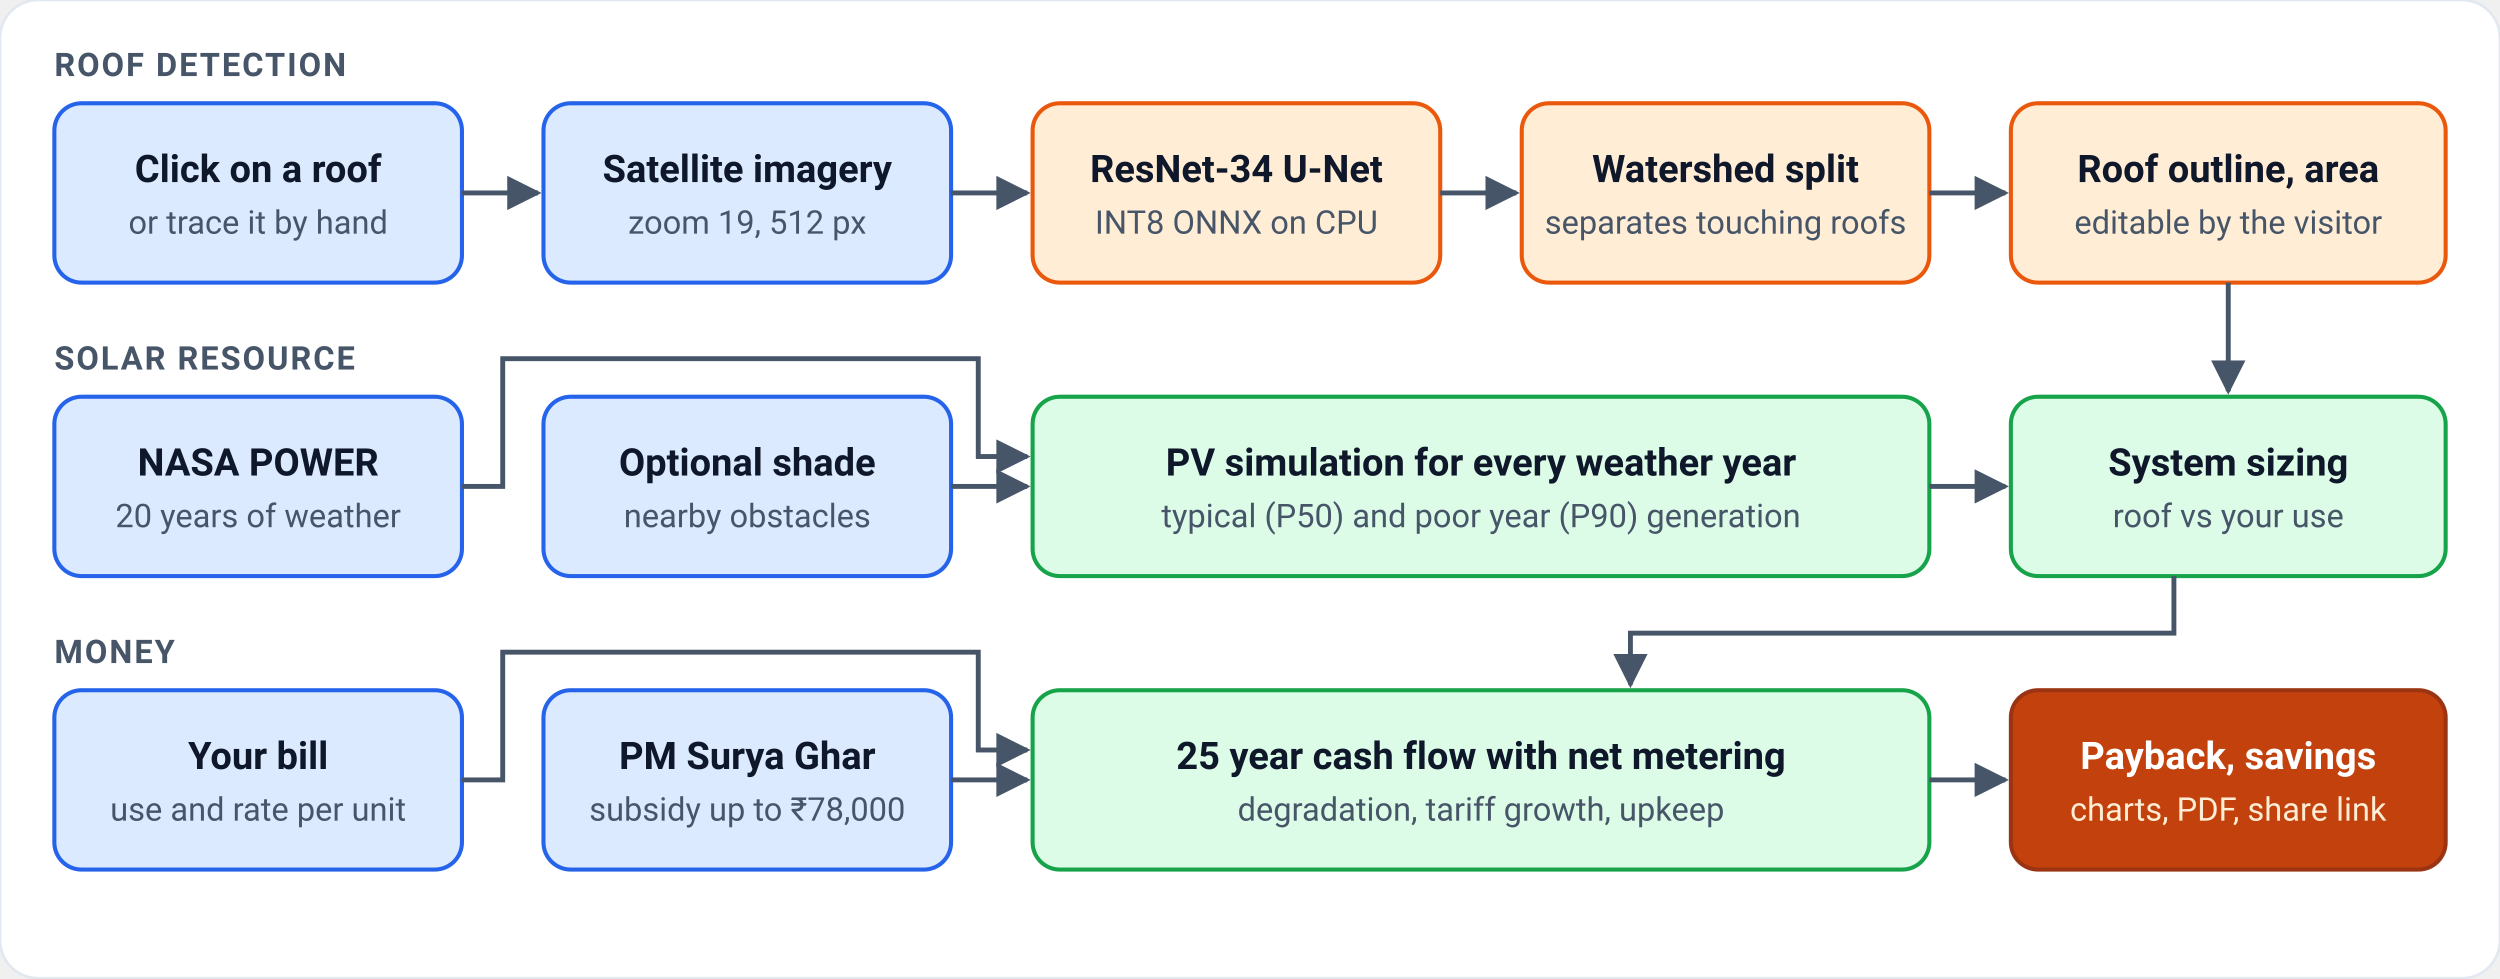
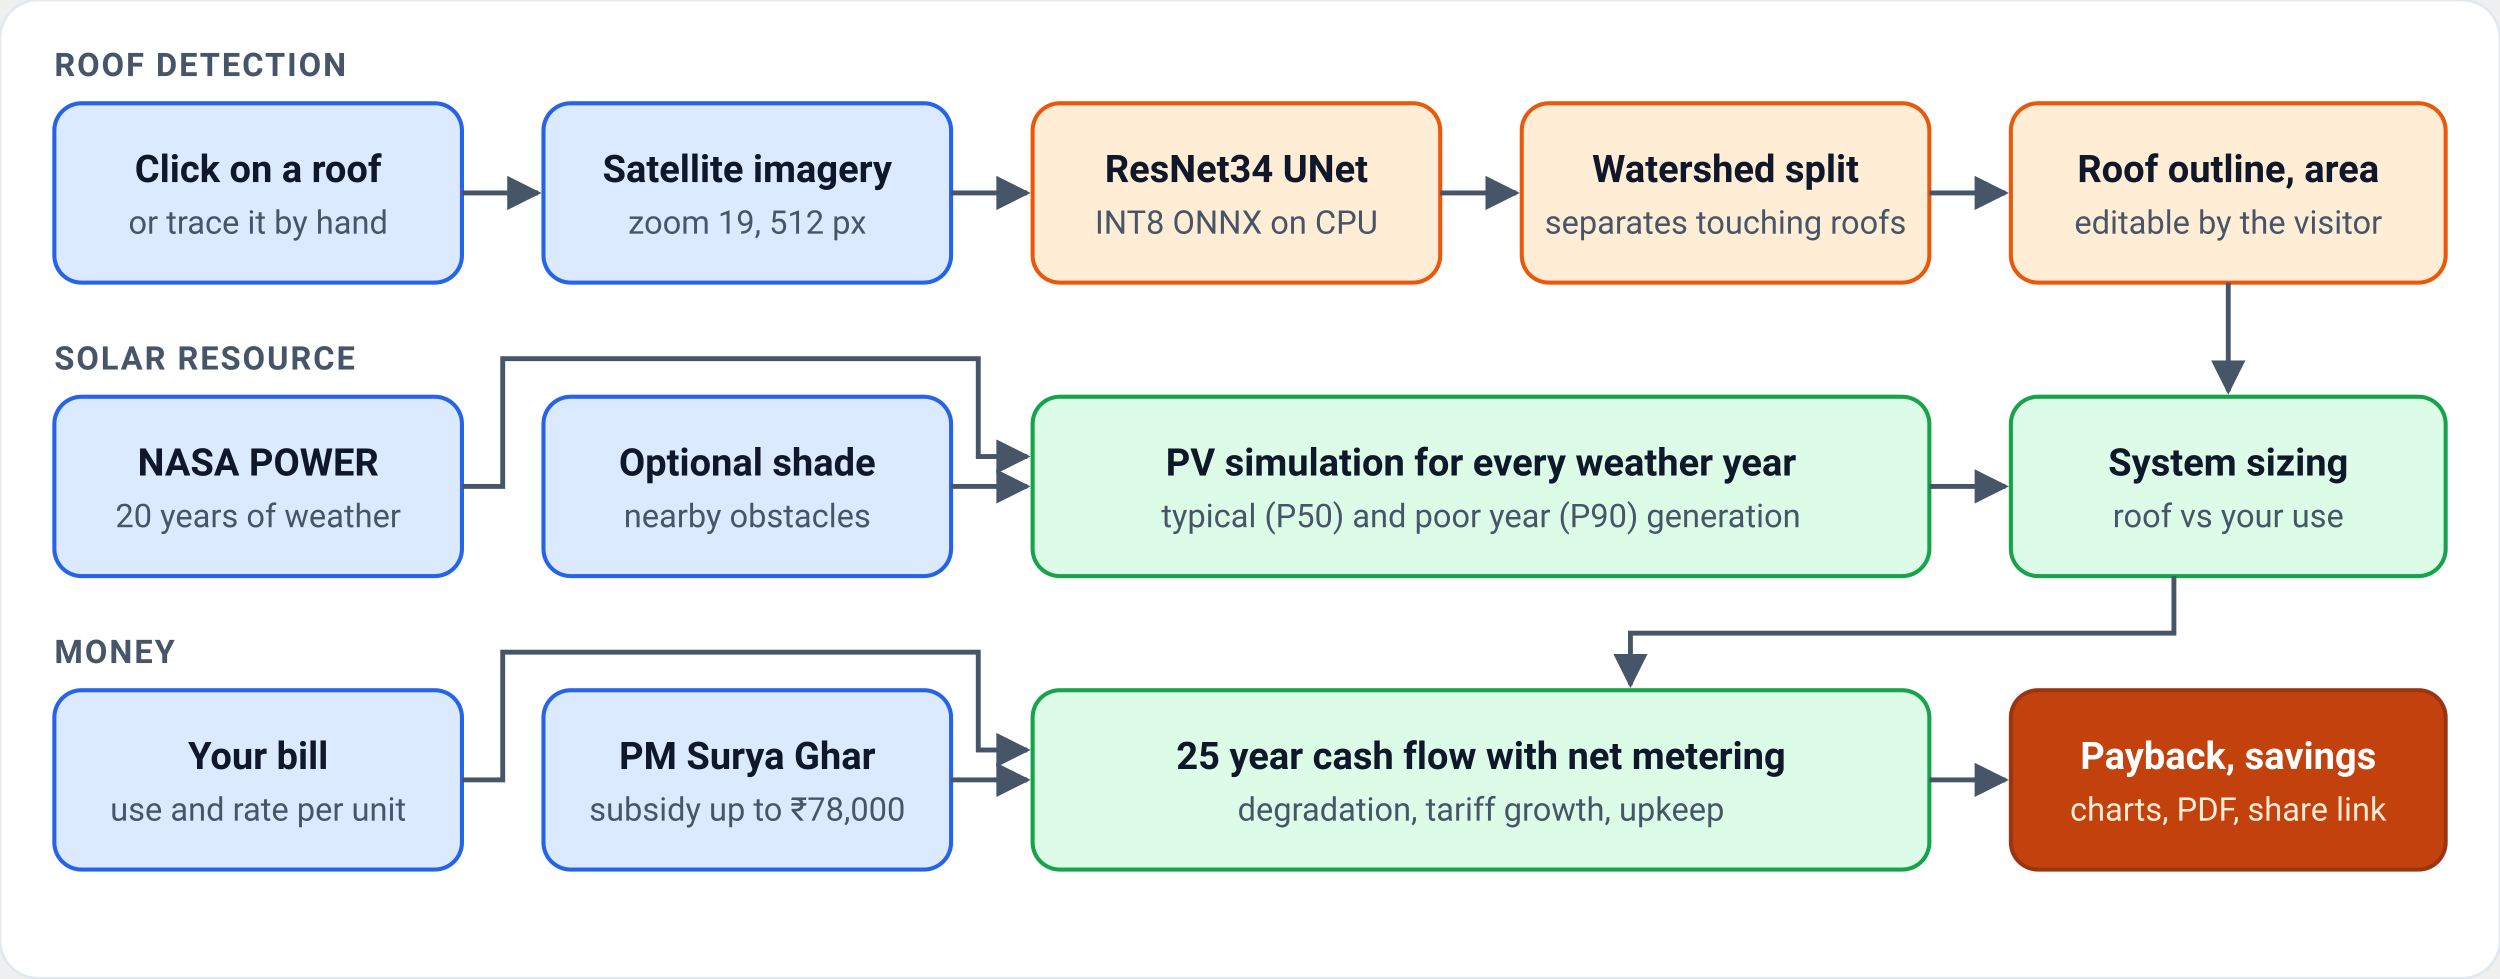
<svg xmlns="http://www.w3.org/2000/svg" viewBox="0 0 920 360" width="920" height="360" role="img" aria-label="Flow from a click on a roof through imagery, the segmentation model and watershed split to an editable outline. NASA weather data and optional shade feed a PV simulation. The outline and the simulation size the system, which with the bill and subsidy feeds a 25 year cash flow and the results.">
  <defs>
    <marker id="arrow" viewBox="0 0 10 10" refX="9" refY="5" markerWidth="7" markerHeight="7" orient="auto-start-reverse">
      <path d="M0 0 L10 5 L0 10 z" fill="#475569" />
    </marker>
    <style>
      text { font-family: -apple-system, "Segoe UI", Roboto, Helvetica, Arial, sans-serif; text-anchor: middle; }
      .t { font-size: 14px; font-weight: 600; fill: #0f172a; }
      .s { font-size: 12px; fill: #475569; }
      .h { font-size: 12px; font-weight: 700; fill: #475569; text-anchor: start; letter-spacing: 0.06em; }
      .ml { fill: #ffedd5; stroke: #ea580c; }
      .data { fill: #dbeafe; stroke: #2563eb; }
      .calc { fill: #dcfce7; stroke: #16a34a; }
      .out { fill: #c2410c; stroke: #9a3412; }
      rect { stroke-width: 1.5; }
      line { stroke: #475569; stroke-width: 1.8; marker-end: url(#arrow); }
    </style>
  </defs>
  <rect x="0" y="0" width="920" height="360" rx="14" fill="#ffffff" stroke="#e2e8f0" style="stroke-width:1" />
  <text class="h" x="20" y="28">ROOF DETECTION</text>
  <text class="h" x="20" y="136">SOLAR RESOURCE</text>
  <text class="h" x="20" y="244">MONEY</text>
  <rect class="data" x="20" y="38" width="150" height="66" rx="10" />
  <text class="t" x="95" y="67">Click on a roof</text>
  <text class="s" x="95" y="86">or trace it by hand</text>
  <rect class="data" x="200" y="38" width="150" height="66" rx="10" />
  <text class="t" x="275" y="67">Satellite imagery</text>
  <text class="s" x="275" y="86">zoom 19, 512 px</text>
  <rect class="ml" x="380" y="38" width="150" height="66" rx="10" />
-   <text class="t" x="455" y="67">ResNet-34 U-Net</text>
+   <text class="t" x="455" y="67">ResNet34 UNet</text>
  <text class="s" x="455" y="86">INT8 ONNX on CPU</text>
  <rect class="ml" x="560" y="38" width="150" height="66" rx="10" />
  <text class="t" x="635" y="67">Watershed split</text>
  <text class="s" x="635" y="86">separates touching roofs</text>
  <rect class="ml" x="740" y="38" width="160" height="66" rx="10" />
  <text class="t" x="820" y="67">Roof outline, area</text>
  <text class="s" x="820" y="86">editable by the visitor</text>
  <rect class="data" x="20" y="146" width="150" height="66" rx="10" />
  <text class="t" x="95" y="175">NASA POWER</text>
  <text class="s" x="95" y="194">20 years of weather</text>
  <rect class="data" x="200" y="146" width="150" height="66" rx="10" />
  <text class="t" x="275" y="175">Optional shade</text>
  <text class="s" x="275" y="194">nearby obstacles</text>
  <rect class="calc" x="380" y="146" width="330" height="66" rx="10" />
  <text class="t" x="545" y="175">PV simulation for every weather year</text>
  <text class="s" x="545" y="194">typical (P50) and poor year (P90) generation</text>
  <rect class="calc" x="740" y="146" width="160" height="66" rx="10" />
  <text class="t" x="820" y="175">System sizing</text>
  <text class="s" x="820" y="194">roof vs your use</text>
  <rect class="data" x="20" y="254" width="150" height="66" rx="10" />
  <text class="t" x="95" y="283">Your bill</text>
  <text class="s" x="95" y="302">use and rate per unit</text>
  <rect class="data" x="200" y="254" width="150" height="66" rx="10" />
  <text class="t" x="275" y="283">PM Surya Ghar</text>
  <text class="s" x="275" y="302">subsidy up to ₹78,000</text>
  <rect class="calc" x="380" y="254" width="330" height="66" rx="10" />
  <text class="t" x="545" y="283">25 year cash flow with net metering</text>
  <text class="s" x="545" y="302">degradation, tariff growth, upkeep</text>
  <rect class="out" x="740" y="254" width="160" height="66" rx="10" />
  <text class="t" x="820" y="283" style="fill:#ffffff">Payback, savings</text>
  <text class="s" x="820" y="302" style="fill:#ffedd5">charts, PDF, share link</text>
  <line x1="170" y1="71" x2="198" y2="71" />
  <line x1="350" y1="71" x2="378" y2="71" />
  <line x1="530" y1="71" x2="558" y2="71" />
  <line x1="710" y1="71" x2="738" y2="71" />
  <line x1="820" y1="104" x2="820" y2="144" />
  <path d="M170 179 H185 V132 H360 V168 H378" fill="none" stroke="#475569" stroke-width="1.8" marker-end="url(#arrow)" />
  <line x1="350" y1="179" x2="378" y2="179" />
  <line x1="710" y1="179" x2="738" y2="179" />
  <path d="M170 287 H185 V240 H360 V276 H378" fill="none" stroke="#475569" stroke-width="1.8" marker-end="url(#arrow)" />
  <line x1="350" y1="287" x2="378" y2="287" />
  <path d="M800 212 V233 H600 V252" fill="none" stroke="#475569" stroke-width="1.8" marker-end="url(#arrow)" />
  <line x1="710" y1="287" x2="738" y2="287" />
</svg>
